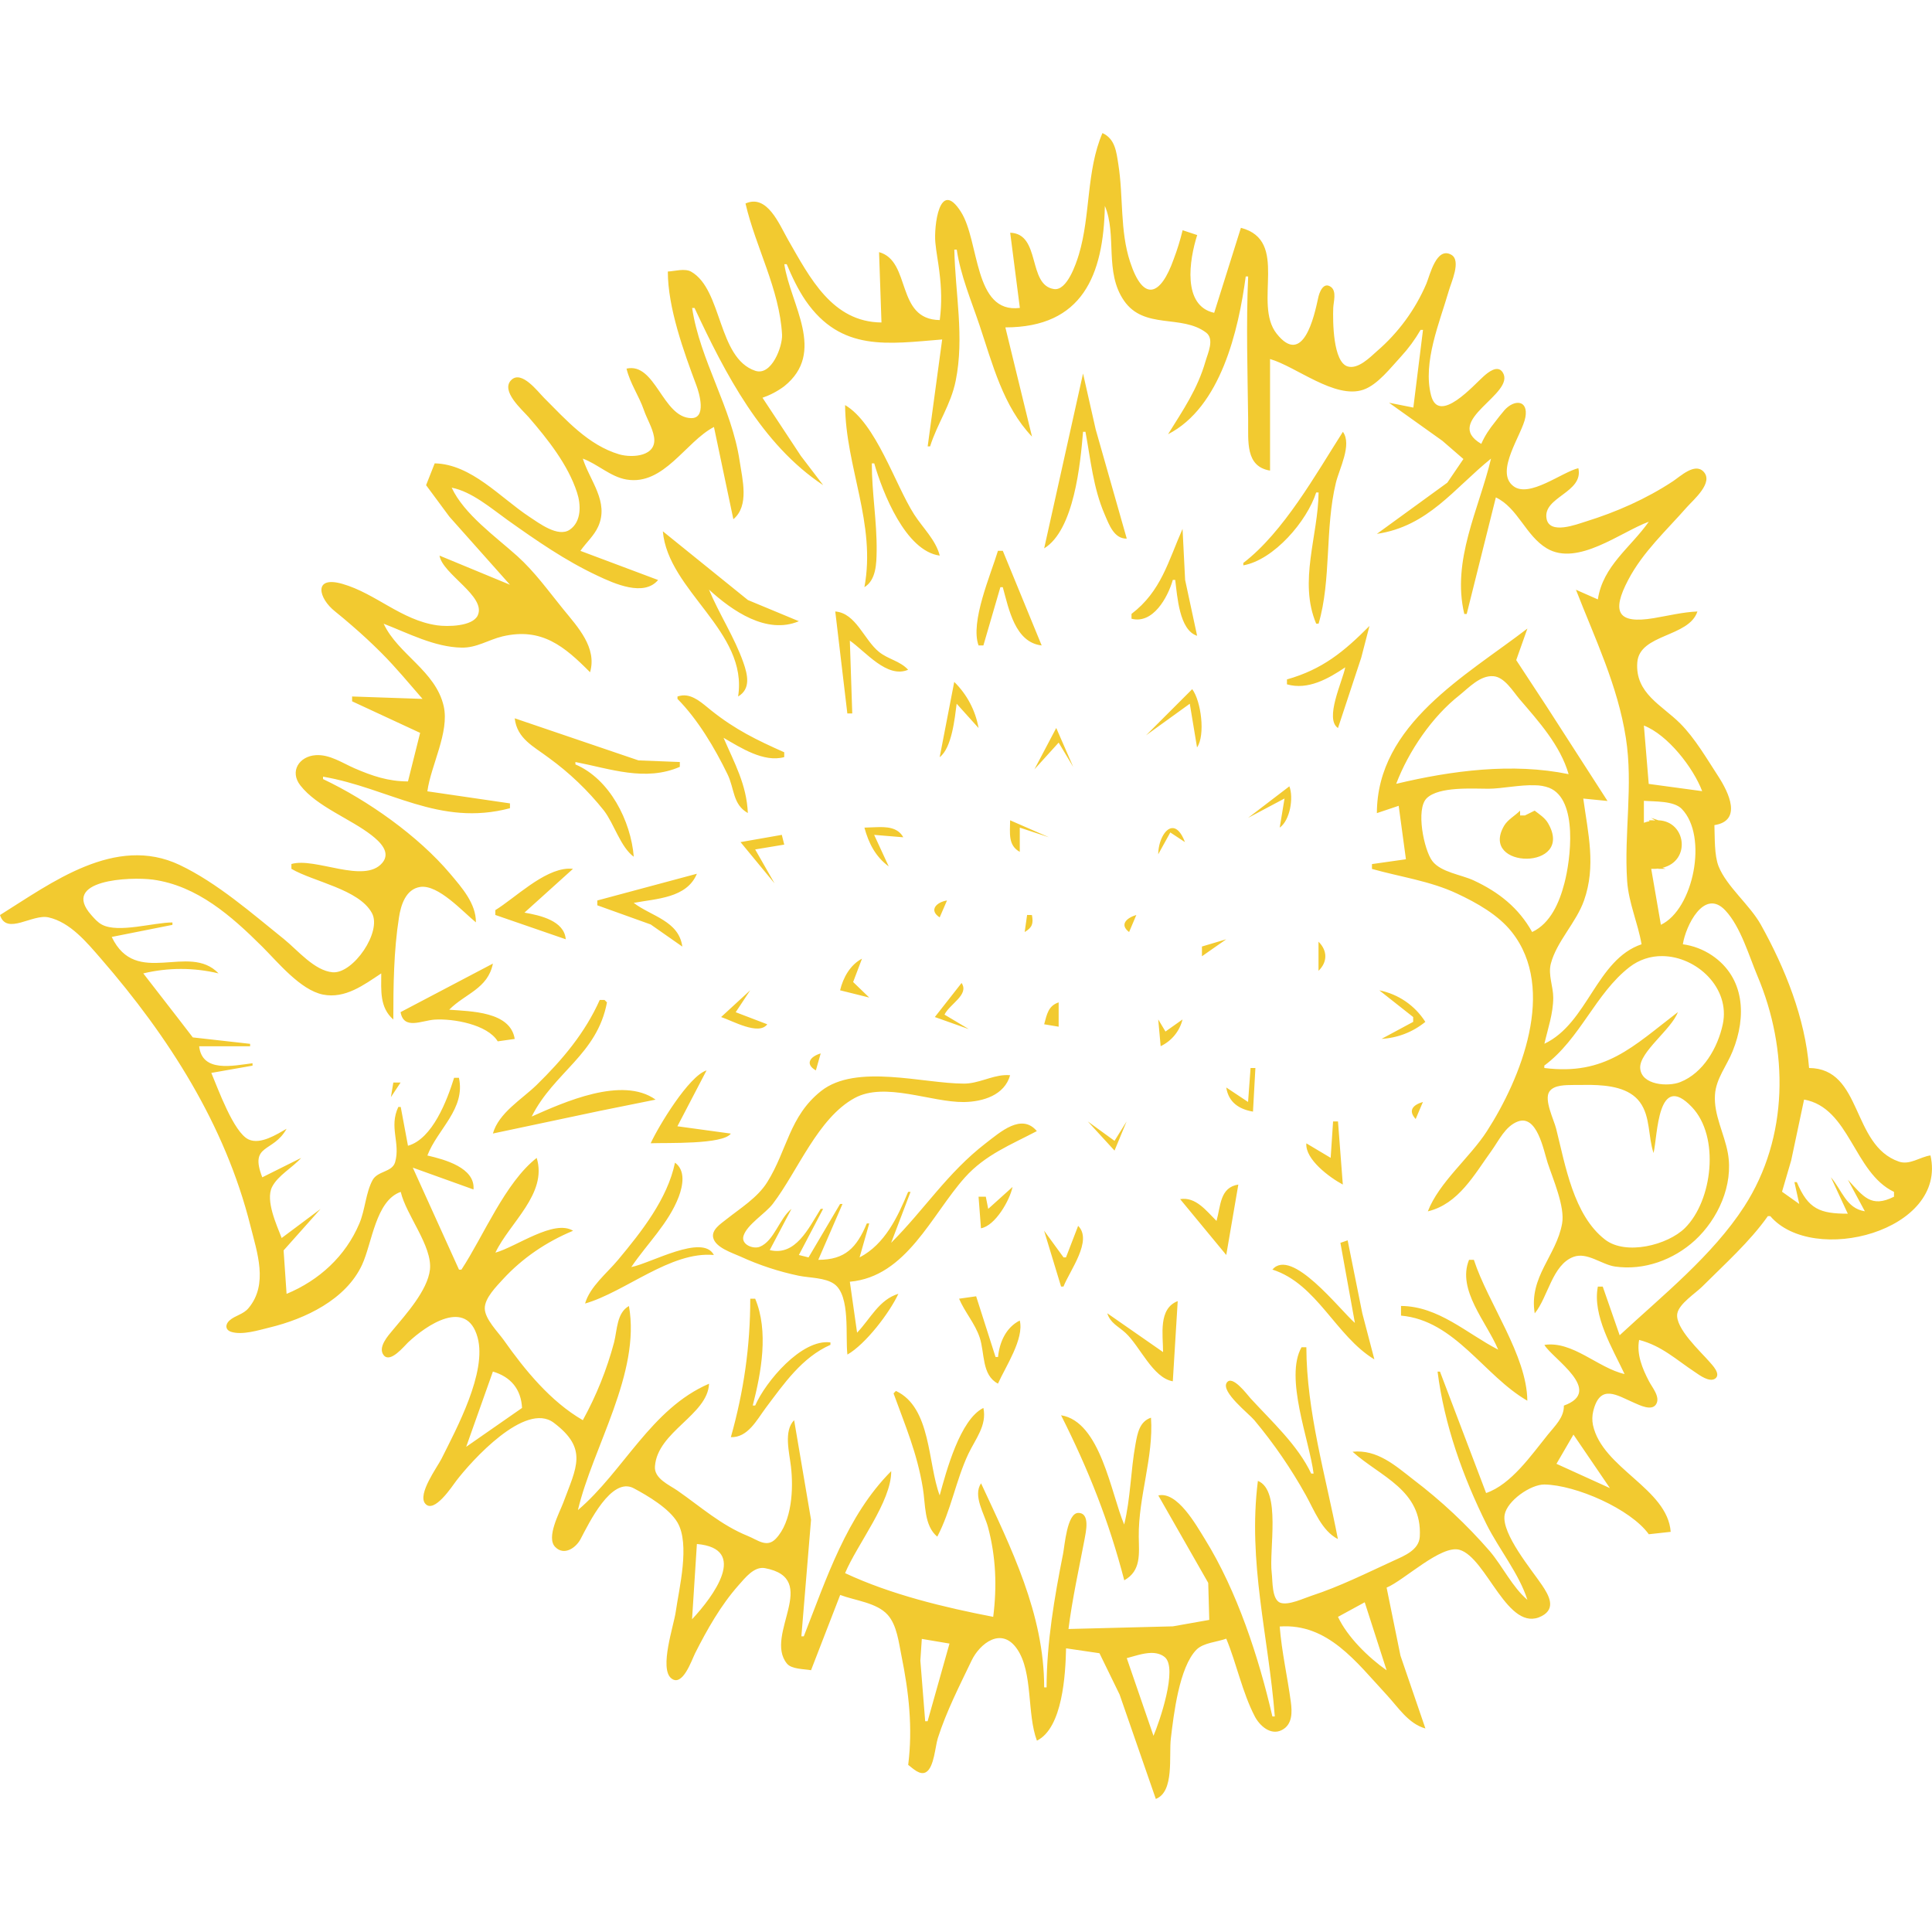
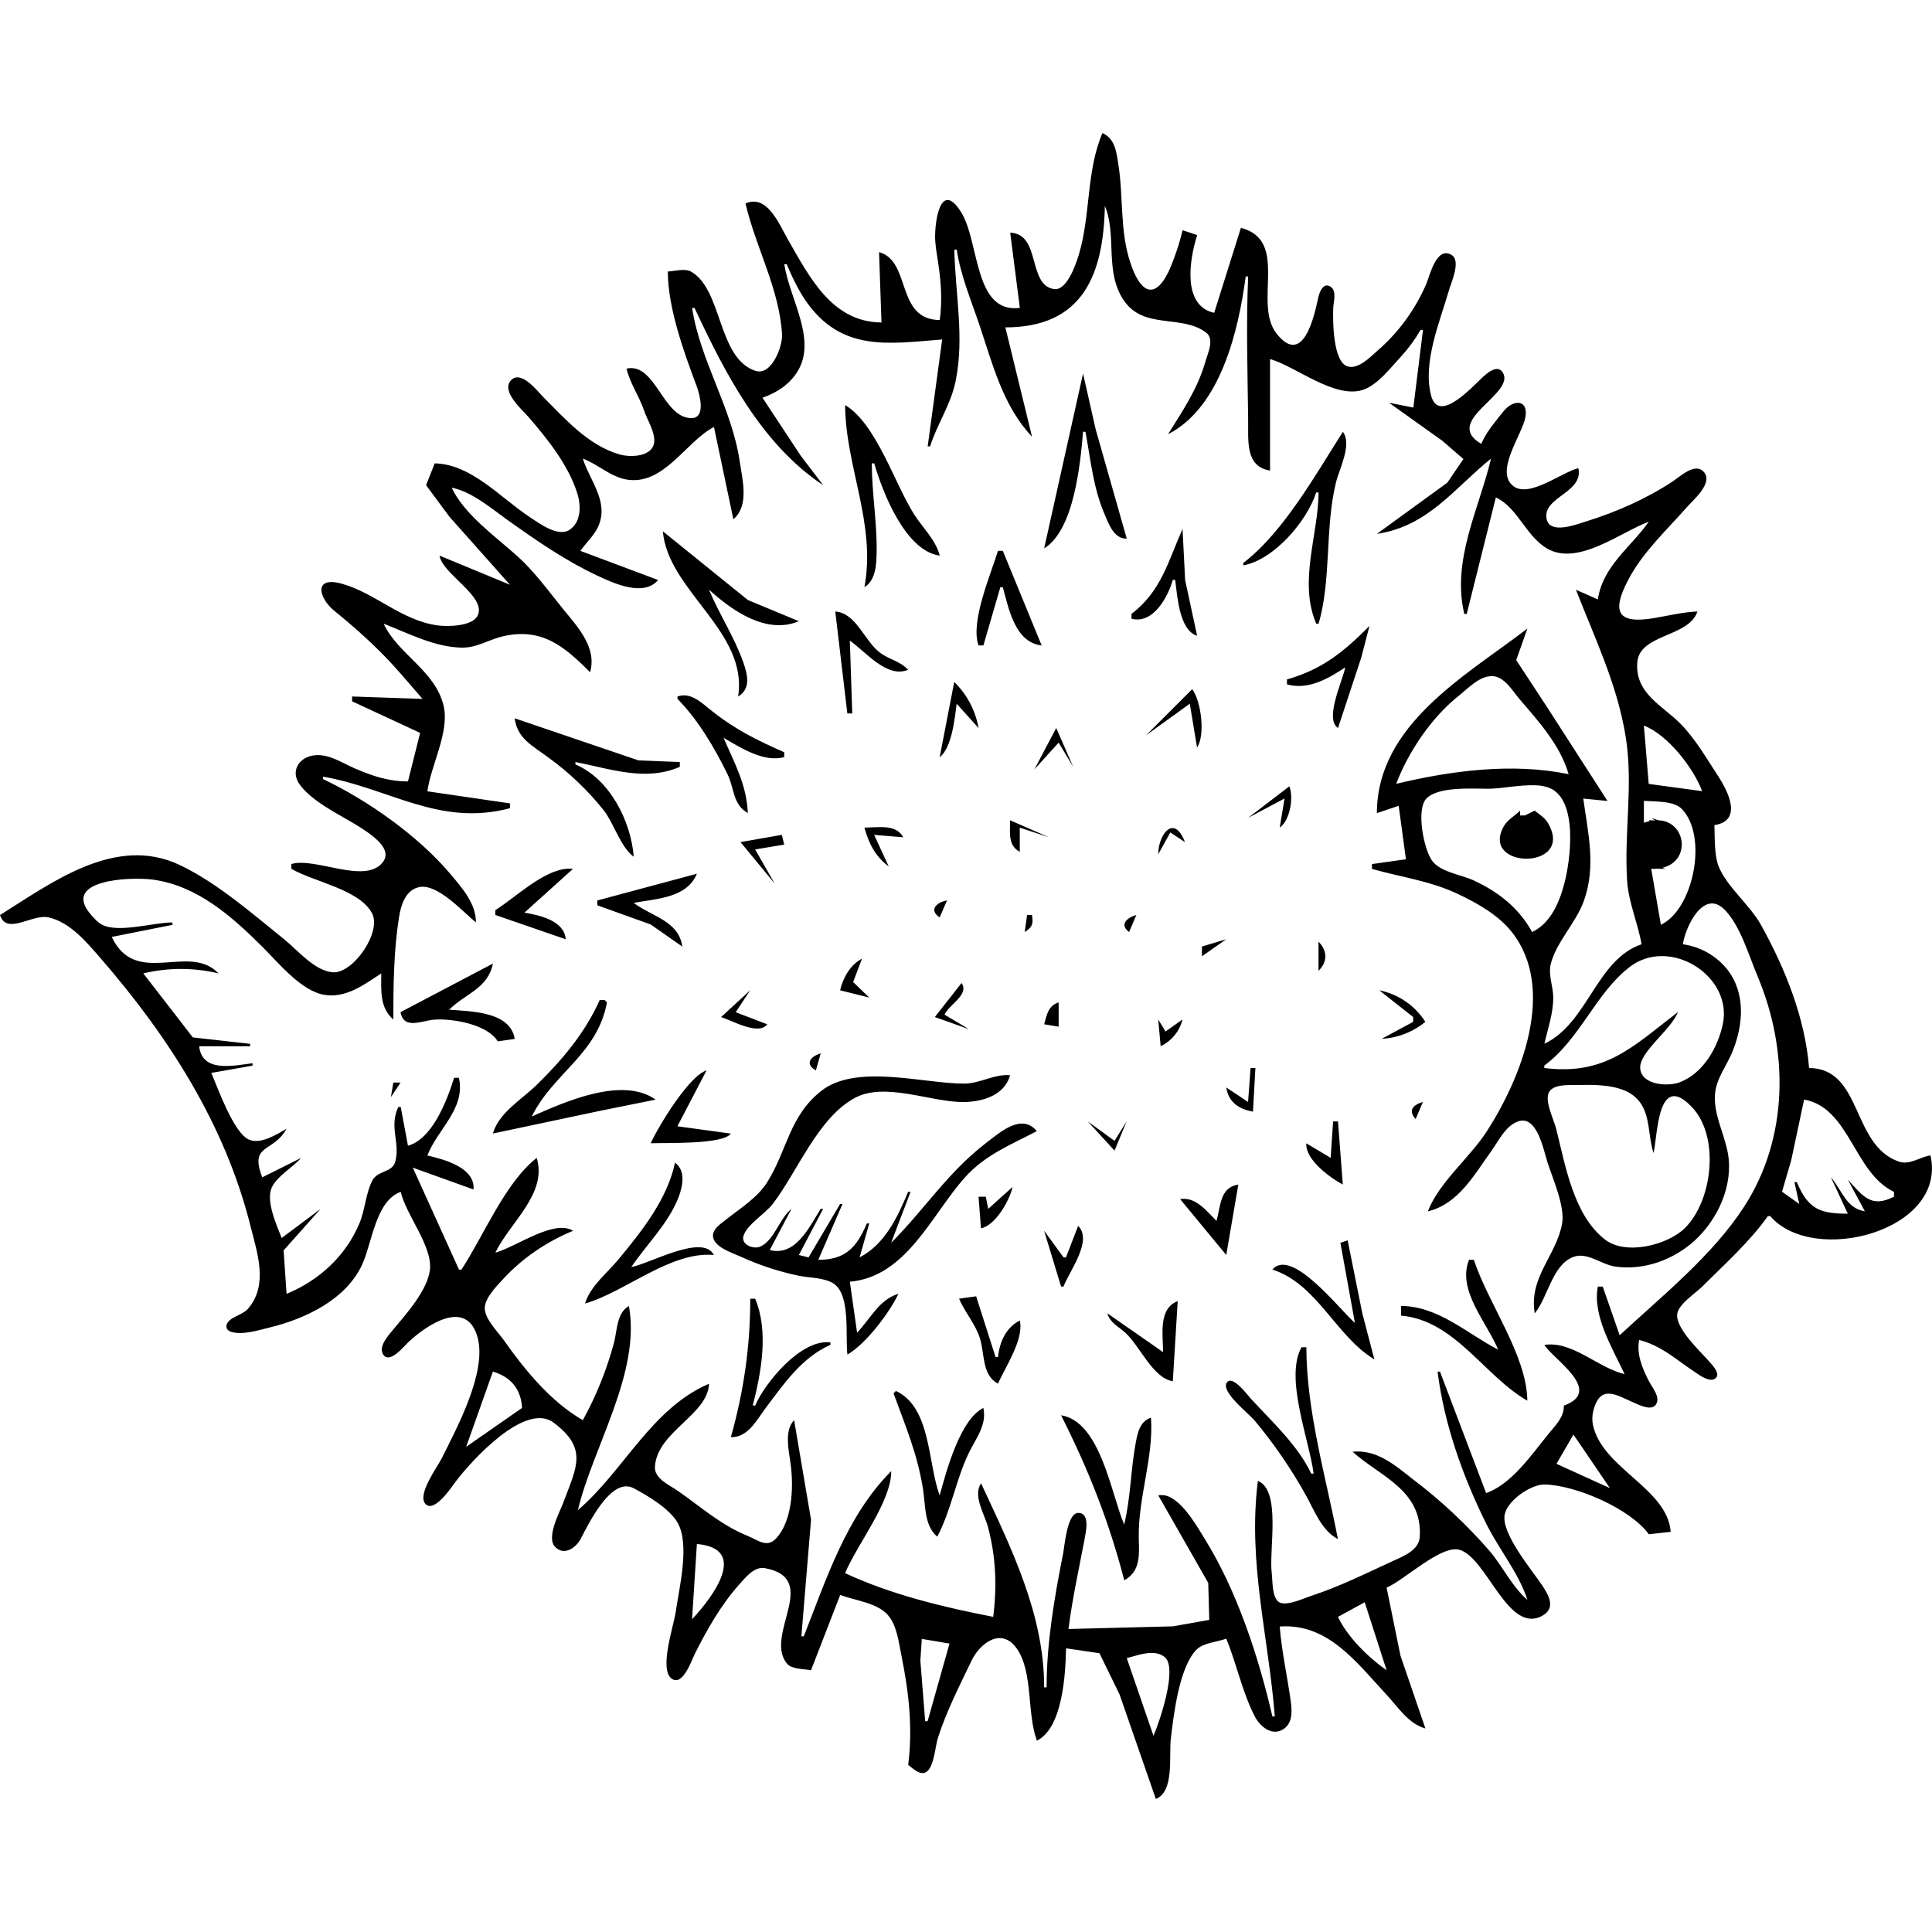
<svg xmlns="http://www.w3.org/2000/svg" viewBox="0 0 24 24">
-   <path fill="#f2ca30" d="M13.695 1.653c-.202.47-.146 1.02-.293 1.509c-.034.112-.146.452-.308.429c-.333-.048-.16-.688-.545-.7l.12.934c-.577.073-.498-.829-.733-1.195c-.27-.423-.335.192-.317.38c.011.122.036.242.05.363c.026.21.032.393.005.603c-.552-.007-.35-.733-.754-.844l.03.874c-.612-.005-.89-.557-1.159-1.025c-.112-.196-.261-.574-.53-.453c.126.544.423 1.064.454 1.63c.007.145-.13.516-.333.448c-.469-.158-.406-1.008-.796-1.231c-.08-.045-.204-.006-.29-.002c0 .45.198.996.356 1.418c.034.09.129.41-.069.403c-.353-.01-.441-.695-.8-.615c.044.185.153.335.215.513c.037.109.106.219.126.332c.044.247-.269.267-.432.22c-.384-.114-.66-.428-.935-.703c-.076-.076-.277-.344-.404-.222c-.141.135.136.373.215.464c.234.271.488.589.6.935c.049.148.058.36-.09.462c-.146.1-.384-.083-.502-.16c-.362-.239-.721-.654-1.176-.664l-.107.271l.29.392l.752.845l-.875-.362c.035.229.583.506.475.742c-.064.14-.38.142-.505.124c-.446-.064-.762-.396-1.177-.515c-.366-.105-.298.18-.09.343q.107.086.211.177q.187.161.362.336c.183.183.343.378.513.573l-.875-.03v.06l.845.392l-.151.603c-.244 0-.442-.067-.664-.163c-.151-.066-.31-.175-.482-.163c-.206.014-.328.202-.19.377c.206.263.62.412.883.617c.1.078.247.212.133.345c-.225.264-.832-.074-1.128.013v.06c.275.161.839.253 1 .549c.128.231-.232.756-.487.736c-.227-.019-.436-.275-.603-.41c-.401-.322-.83-.7-1.298-.923c-.801-.38-1.597.226-2.232.622c.081.256.402-.017.603.029c.271.061.477.313.651.513c.84.968 1.543 2.064 1.857 3.319c.083.33.224.725-.023 1.021c-.066.08-.165.09-.238.155c-.055.05-.052.118.023.141c.138.043.34-.021.475-.054c.443-.107.949-.346 1.15-.78c.125-.271.169-.797.48-.905c.068.29.394.673.363.965c-.029.259-.302.56-.461.751c-.057.068-.193.217-.112.315c.082.097.25-.112.3-.16c.229-.216.73-.558.865-.062c.118.432-.261 1.13-.45 1.509c-.054.105-.297.435-.202.553c.11.135.338-.218.387-.282c.19-.249.856-.987 1.21-.722c.431.324.282.555.119.994c-.046.123-.216.433-.1.55c.111.114.258.01.315-.098c.104-.197.383-.78.661-.631c.175.093.441.251.543.425c.158.272.02.815-.022 1.111c-.024.17-.207.702-.055.825c.14.113.254-.228.296-.312c.149-.295.32-.597.54-.845c.08-.089.192-.237.327-.212c.7.131-.015.829.273 1.185c.058.072.215.067.3.083l.362-.935c.184.07.455.095.591.248c.114.128.137.344.17.506c.092.454.142.896.084 1.357c.057.042.148.138.225.088c.097-.062.11-.315.143-.42c.106-.332.269-.65.42-.965c.099-.207.37-.427.565-.142c.2.292.12.804.246 1.138c.32-.158.355-.825.362-1.147l.415.061l.25.513l.45 1.297c.234-.09.16-.538.187-.754c.035-.293.103-.882.318-1.1c.086-.087.258-.095.37-.137c.129.312.199.666.354.965c.06.116.198.242.337.17c.133-.068.128-.224.111-.35c-.042-.313-.113-.62-.138-.936c.598-.042.95.441 1.325.845c.145.155.271.362.485.422l-.31-.905l-.172-.845c.217-.09.676-.534.905-.47c.34.097.6 1.046 1.023.823c.18-.095.088-.257.003-.383c-.126-.188-.506-.639-.465-.874c.03-.175.324-.379.494-.377c.391.006 1.071.304 1.297.618l.272-.03c-.04-.54-.85-.787-.966-1.328a.4.4 0 0 1 .004-.172c.086-.347.294-.195.51-.102c.067.029.213.103.269.02c.06-.091-.048-.212-.087-.289c-.082-.156-.156-.337-.122-.513c.282.074.455.242.694.4c.056.038.18.131.251.08c.075-.056-.036-.167-.071-.208c-.106-.123-.432-.42-.4-.6c.022-.122.227-.252.31-.335c.276-.276.59-.556.815-.875h.03c.532.621 2.203.186 1.99-.754c-.132.019-.256.123-.392.077c-.594-.205-.45-1.157-1.116-1.163c-.049-.62-.298-1.24-.599-1.78c-.138-.247-.424-.473-.525-.725c-.055-.14-.046-.36-.052-.512c.349-.054.177-.407.05-.603c-.142-.218-.292-.477-.475-.66c-.226-.227-.562-.374-.533-.758c.027-.357.642-.311.747-.633c-.183.008-.363.053-.543.083c-.449.075-.527-.076-.317-.475c.183-.349.474-.613.73-.905c.083-.093.336-.306.205-.441c-.107-.112-.286.058-.377.119c-.333.22-.705.384-1.086.502c-.113.035-.448.166-.486-.035c-.051-.272.463-.322.395-.628c-.205.049-.61.374-.807.223c-.238-.18.111-.643.149-.856c.038-.216-.136-.224-.258-.09q-.063.074-.12.15c-.07.087-.126.17-.17.271c-.494-.288.44-.623.265-.89c-.063-.095-.179 0-.235.05c-.117.102-.558.61-.654.237c-.106-.412.108-.908.22-1.297c.028-.102.159-.376.032-.449c-.185-.106-.266.253-.31.359a2.3 2.3 0 0 1-.615.839c-.086.077-.232.225-.36.19c-.187-.051-.188-.57-.182-.728c.003-.075.045-.205-.028-.26c-.096-.071-.147.072-.16.14c-.048.222-.186.856-.515.44c-.298-.376.163-1.157-.444-1.315l-.332 1.056c-.398-.087-.31-.656-.211-.966l-.181-.06a3 3 0 0 1-.112.362c-.16.451-.375.539-.541.03c-.127-.388-.082-.807-.145-1.207c-.025-.159-.04-.32-.198-.392m.03.905c.153.364-.008.82.237 1.176c.25.364.716.168 1.02.397c.108.081.022.256-.007.358c-.1.347-.278.604-.465.905c.655-.335.875-1.29.965-1.96h.03c-.026.596-.007 1.182 0 1.779c.003.27-.037.582.272.633V4.46c.323.093.808.502 1.159.381c.179-.061.342-.277.467-.411q.14-.152.244-.332h.03l-.12.965l-.302-.06l.663.473l.261.226l-.2.294l-.875.636c.637-.094.958-.564 1.418-.935c-.15.63-.491 1.262-.332 1.93h.03l.362-1.448c.274.13.37.476.633.633c.383.228.919-.204 1.267-.331c-.227.322-.57.548-.633.965l-.272-.12c.236.606.519 1.19.62 1.84c.093.594-.024 1.183.016 1.78c.02.275.133.517.179.784c-.563.191-.666.98-1.207 1.236c.043-.188.11-.377.11-.573c0-.14-.066-.282-.03-.422c.073-.277.314-.508.412-.784c.152-.43.05-.835-.009-1.267l.301.03l-.758-1.177l-.376-.573l.139-.392c-.762.586-1.867 1.188-1.87 2.293l.271-.091l.09.664l-.422.06v.06c.353.1.722.149 1.056.306c.244.114.514.265.682.479c.56.71.112 1.818-.31 2.473c-.213.33-.594.634-.734.996c.382-.092.577-.457.792-.754c.091-.127.17-.303.325-.362c.24-.09.32.354.371.512c.065.2.218.546.18.755c-.071.401-.415.662-.34 1.116c.166-.202.217-.604.482-.702c.17-.062.347.095.513.12c.36.053.73-.082.996-.326c.285-.263.48-.686.408-1.083c-.043-.24-.177-.476-.16-.724c.012-.2.148-.362.22-.543c.173-.427.152-.912-.257-1.189a.86.86 0 0 0-.362-.138c.033-.222.264-.706.53-.418c.188.202.29.558.396.81c.389.918.392 2.006-.163 2.865c-.394.61-1.02 1.11-1.548 1.6l-.21-.604h-.061c-.07.36.185.772.332 1.086c-.33-.075-.645-.415-.996-.362c.099.17.748.572.242.754c.003.148-.11.25-.2.362c-.201.248-.454.618-.766.724l-.573-1.508h-.03c.084.661.314 1.305.61 1.9c.154.307.403.611.506.935c-.187-.159-.306-.413-.466-.603a6.3 6.3 0 0 0-.952-.892c-.227-.177-.45-.376-.754-.345c.345.31.868.475.835 1.056c-.01.165-.193.237-.322.296c-.339.155-.67.322-1.026.438c-.098.032-.279.12-.382.087c-.11-.037-.097-.277-.109-.369c-.037-.285.121-1.028-.172-1.146c-.128 1.01.132 1.929.21 2.926h-.03c-.17-.737-.439-1.558-.838-2.202c-.11-.177-.343-.597-.579-.543l.62 1.086l.013.46l-.452.08l-1.297.033c.047-.373.13-.746.2-1.116c.014-.081.074-.326-.078-.326c-.14 0-.169.408-.189.507c-.108.542-.204 1.106-.205 1.66h-.03c0-.913-.41-1.73-.784-2.535c-.104.155.041.377.086.543c.099.371.113.737.065 1.116c-.612-.118-1.275-.278-1.84-.543c.149-.357.576-.889.573-1.267c-.554.556-.804 1.335-1.086 2.052h-.03l.12-1.448l-.21-1.237c-.132.133-.06.399-.04.573c.033.275.015.688-.188.9c-.112.117-.226.014-.346-.034c-.335-.136-.582-.36-.875-.564c-.104-.072-.293-.15-.28-.302c.032-.433.656-.638.672-1.026c-.72.31-1.062 1.088-1.629 1.57c.186-.785.782-1.703.634-2.535c-.152.084-.145.295-.185.453a4.3 4.3 0 0 1-.388.965c-.4-.231-.72-.623-.983-.996c-.073-.102-.233-.26-.235-.392c-.002-.128.145-.274.225-.362c.244-.265.54-.465.872-.603c-.237-.147-.706.2-.965.272c.175-.37.65-.732.513-1.177c-.393.307-.66.97-.935 1.388h-.03l-.574-1.267l.754.271c.023-.27-.36-.373-.573-.422c.126-.328.476-.578.392-.965h-.06c-.087.28-.269.759-.573.844l-.09-.482h-.03c-.119.253.029.447-.04.687c-.037.125-.217.106-.28.222c-.085.158-.092.37-.164.539c-.172.407-.5.706-.904.874l-.037-.54l.459-.515l-.483.361c-.062-.161-.203-.465-.12-.633c.073-.145.254-.24.362-.362l-.483.241c-.163-.422.135-.3.302-.603c-.122.07-.325.2-.471.133c-.187-.085-.384-.64-.464-.827l.512-.09v-.03c-.242.03-.626.12-.663-.211h.633v-.03l-.712-.08l-.194-.252l-.421-.543a2 2 0 0 1 .935 0c-.368-.387-1.024.182-1.327-.453l.754-.15v-.03c-.234 0-.67.135-.874.028c-.054-.028-.094-.075-.134-.12c-.388-.438.48-.478.766-.44c.55.076.975.452 1.358.833c.194.193.473.538.754.595c.278.055.51-.122.724-.263c0 .212-.022.422.15.573c0-.416.005-.857.07-1.267c.023-.152.083-.352.263-.38c.225-.034.531.309.693.44c.002-.234-.175-.432-.319-.603c-.396-.47-1.025-.914-1.58-1.177v-.03c.823.142 1.442.625 2.322.392v-.06l-1.026-.15c.043-.321.276-.734.203-1.057c-.1-.44-.568-.644-.746-1.025c.306.118.63.29.966.297c.188.005.336-.098.512-.14c.485-.113.766.123 1.086.446c.088-.305-.15-.559-.334-.784c-.186-.229-.35-.46-.57-.659c-.267-.24-.662-.52-.815-.85c.25.049.49.256.694.402c.359.255.715.503 1.116.691c.211.1.578.265.754.054l-.965-.362c.07-.101.17-.188.221-.302c.138-.307-.104-.568-.191-.844c.185.068.345.227.543.26c.464.078.734-.47 1.086-.653L9.11 6.45c.201-.168.112-.494.078-.724c-.099-.664-.493-1.251-.59-1.9h.03c.381.816.835 1.696 1.598 2.201l-.277-.363l-.477-.723a1 1 0 0 0 .269-.142c.528-.423.078-1.012.002-1.517h.03c.065.155.14.314.235.453c.441.638 1.023.536 1.696.482l-.18 1.328h.03c.089-.283.258-.516.318-.815c.11-.544-.006-1.084-.017-1.629h.03c.048.322.179.63.282.936c.162.482.293 1.01.653 1.387l-.331-1.357c.958-.001 1.219-.647 1.236-1.509m-.271 2.082l-.483 2.172c.372-.227.45-1.053.483-1.448h.03c.065.348.096.696.238 1.025c.056.13.117.305.275.302l-.386-1.357zm-2.956.392c.006.771.387 1.473.24 2.262c.146-.088.15-.295.152-.452c.004-.365-.06-.723-.06-1.086h.03c.105.364.39 1.09.814 1.146c-.05-.196-.211-.344-.319-.513c-.238-.374-.472-1.13-.857-1.357m6.184.332c-.336.526-.736 1.245-1.237 1.629v.03c.38-.068.791-.549.905-.905h.03c-.005.536-.251 1.105-.03 1.629h.03c.16-.543.077-1.184.215-1.75c.043-.177.203-.473.087-.633M14.69 6.57c-.178.402-.265.775-.634 1.056v.06c.265.07.45-.262.513-.482h.03c.026.203.05.624.272.694l-.149-.694zm-6.456.03c.065.743 1.063 1.244.935 2.052c.16-.094.119-.269.065-.423c-.112-.317-.298-.596-.427-.905c.289.264.716.562 1.117.393l-.633-.263zm4.163.242c-.091.3-.347.886-.241 1.176h.06l.211-.724h.03c.075.273.153.687.483.724l-.483-1.176zm-2.021.754l.15 1.267h.061l-.03-.905c.197.137.463.474.724.362c-.1-.11-.247-.129-.362-.222c-.187-.151-.286-.482-.543-.502m6.636.18c-.318.32-.584.539-1.025.664v.061c.261.075.514-.07.724-.211c-.035.177-.26.64-.09.754l.289-.875zm1.539.624c.138.01.242.186.323.282c.239.279.508.575.612.935c-.697-.144-1.452-.045-2.142.12c.154-.405.446-.834.785-1.1c.115-.092.258-.25.422-.237m-6.697.07l-.181.936c.151-.115.187-.481.211-.664l.272.302a1.06 1.06 0 0 0-.302-.573zm2.956.091l-.573.573l.543-.392l.09.543c.106-.154.05-.578-.06-.724m-6.334.078a.3.3 0 0 0-.06.013v.03c.253.256.463.61.621.935c.088.179.063.376.253.483c-.015-.353-.166-.62-.302-.935c.214.124.5.31.754.24v-.06c-.342-.152-.607-.281-.905-.518c-.11-.088-.224-.2-.361-.188m-2.082.284c.029.255.237.35.422.49a3.5 3.5 0 0 1 .687.657c.127.166.205.452.37.573c-.036-.444-.298-.966-.725-1.147v-.03c.434.084.867.246 1.297.06v-.06l-.513-.02zm14.027.09c.296.115.613.522.724.815l-.664-.09zm-7.3.03l-.271.514l.301-.332l.181.302zm5.95.712a.5.5 0 0 1 .172.031c.365.143.267.9.19 1.188c-.061.234-.17.495-.4.604c-.167-.3-.415-.496-.724-.64c-.154-.073-.41-.101-.517-.243c-.103-.137-.208-.646-.068-.78c.152-.147.57-.117.766-.117c.163 0 .392-.051.581-.043m-3.054.013l-.513.392l.453-.241l-.06.362c.128-.09.175-.371.12-.513m4.404.18c.136.011.37-.002.47.1c.331.34.145 1.25-.259 1.44l-.12-.695q.048.002.09-.003v.003h.09l-.04-.013c.356-.085.295-.577-.051-.59l-.09-.03l.049.032l-.018.001v-.003h-.06l.01.011a.4.4 0 0 0-.071.02zm-1.538.122c-.062.063-.152.11-.198.187c-.318.545.886.559.546-.03c-.039-.068-.108-.111-.167-.157l-.121.06h-.06zm-6.335.12c0 .154-.03.31.12.392v-.301l.363.12zm-1.676.086q-.07.004-.134.005c.053.194.137.36.302.482l-.181-.392l.362.03c-.07-.127-.211-.131-.349-.125m3.685.011c-.09.01-.168.168-.169.325l.15-.271l.182.12c-.05-.132-.109-.18-.163-.174m-4.845.084l-.513.09l.423.513l-.241-.422l.361-.06zm-2.655.42c-.307.013-.66.365-.904.515v.06l.875.302c-.018-.229-.315-.297-.513-.331l.603-.544a.4.4 0 0 0-.06-.002zm1.6.063l-1.237.332v.06l.663.238l.393.275c-.043-.32-.383-.375-.604-.543c.28-.053.66-.058.785-.362m3.107.332c-.129.02-.23.12-.091.21zm.995.18l-.03.212c.094-.056.11-.105.09-.211zm1.357 0c-.117.035-.214.118-.09.212zm1.117.302l-.302.09v.121zm1.146.03v.362c.113-.11.113-.25 0-.362m4.272.179c.425.004.846.395.75.847c-.062.29-.242.605-.528.718c-.149.06-.486.04-.498-.175c-.01-.2.388-.478.468-.694c-.558.427-.9.79-1.659.694v-.03c.447-.331.634-.895 1.059-1.224a.65.65 0 0 1 .408-.136m-9.943.032c-.146.076-.235.236-.272.393l.362.09l-.2-.193zm-4.585.061l-1.147.603c.04.225.262.104.423.093c.23-.015.657.06.784.27l.211-.03c-.054-.342-.546-.342-.814-.363c.197-.2.48-.259.543-.573m5.822.241l-.332.423l.422.15l-.302-.18c.063-.132.31-.247.212-.393m-2.625.09l-.362.333c.142.047.468.233.573.09l-.392-.15zm7.813 0l.422.333v.06l-.392.211a.94.94 0 0 0 .543-.211a.88.88 0 0 0-.573-.392zm-9.683.121c-.183.41-.464.743-.784 1.056c-.184.179-.471.346-.543.603L7.45 13.8l.694-.14c-.414-.296-1.14.033-1.539.21c.275-.55.813-.769.935-1.418l-.03-.03zm5.701.03c-.13.043-.146.149-.18.272l.18.03zm1.237.212l.03.332a.5.5 0 0 0 .272-.332l-.212.15zm-4.193.422c-.13.038-.2.131-.06.211zm5.34.181l-.031.422l-.271-.18c.028.182.156.27.332.3l.03-.542zm-6.758.03c-.22.069-.596.692-.694.905c.2-.008.895.018.996-.12l-.664-.091zm3.7.059c-.166.01-.327.105-.502.105c-.507 0-1.34-.252-1.775.092c-.396.314-.42.734-.669 1.132c-.121.194-.336.325-.512.465c-.065.052-.184.127-.159.227c.03.122.238.187.34.233c.228.105.477.187.724.238c.131.027.328.022.44.103c.204.148.135.653.163.876c.227-.13.524-.52.633-.755c-.241.073-.347.31-.513.483l-.09-.633c.705-.062 1.015-.833 1.43-1.296c.253-.282.57-.405.893-.575c-.19-.227-.455.013-.634.15c-.479.37-.755.816-1.176 1.238l.241-.633h-.03c-.131.314-.288.65-.603.814l.12-.422h-.03c-.127.303-.27.452-.603.452l.301-.694h-.03l-.392.664l-.12-.03l.301-.573h-.03c-.152.244-.313.59-.633.512l.27-.512c-.15.118-.216.4-.394.471c-.081.032-.235-.027-.202-.135c.042-.14.272-.278.363-.397c.31-.405.56-1.067 1.018-1.316c.376-.205.947.054 1.358.05c.235-.004.503-.084.573-.333a.4.4 0 0 0-.072-.001zm-7.591.092l-.03.181l.12-.181zm14.875.029c.228.004.48.037.61.214c.133.18.101.427.17.632c.052-.216.046-1.024.477-.57c.349.367.256 1.162-.087 1.502c-.216.213-.735.343-.992.144c-.393-.303-.494-.926-.608-1.378c-.027-.109-.154-.36-.084-.461c.058-.086.209-.08.3-.082zm2.65.182c.569.103.615.907 1.117 1.147v.06c-.285.143-.38-.002-.573-.211l.211.392c-.233-.036-.283-.262-.422-.423l.21.453c-.346 0-.493-.057-.633-.392h-.03l.06.271l-.214-.152l.114-.39zm-4.735.03c-.123.036-.188.105-.09.212zm-4.163.242l.332.362l.15-.362l-.15.241zm3.047 0l-.03.452l-.302-.18c-.017.198.288.424.453.512l-.06-.784zm-8.175.512c-.094.452-.417.859-.707 1.207c-.138.166-.35.333-.41.543c.5-.144 1.063-.652 1.6-.603c-.138-.268-.783.103-1.026.15c.196-.29.463-.542.59-.874c.052-.14.086-.327-.047-.423m6.998.272c-.23.036-.218.264-.271.452c-.128-.127-.258-.303-.452-.271l.573.694zm-2.805.03l-.302.272l-.03-.151h-.09l.03.392c.176-.03.358-.347.392-.513m.815.483l-.151.392h-.03l-.242-.332l.211.694h.03c.08-.202.365-.572.182-.754m3.348.18l-.09.031l.18.995c-.192-.168-.785-.942-1.025-.663c.555.177.786.825 1.267 1.116l-.15-.573zm1.508.242c-.153.374.22.775.362 1.116c-.392-.202-.74-.539-1.207-.543v.12c.672.06 1.03.747 1.569 1.057c-.005-.563-.488-1.21-.664-1.75zm-6.123.453l-.212.03c.072.169.197.306.256.482c.065.196.023.466.227.573c.095-.212.327-.557.271-.784c-.17.085-.252.268-.27.453h-.031zm-2.806.03c0 .592-.08 1.148-.241 1.72c.21.007.32-.211.433-.363c.225-.299.45-.628.804-.784v-.03c-.359-.047-.807.49-.935.784h-.03c.106-.41.2-.924.03-1.327zm5.31.03c-.244.093-.182.42-.182.633l-.693-.482c.038.123.136.16.228.245c.18.167.337.557.586.6zm1.538.573c-.213.377.097 1.154.15 1.569h-.03c-.168-.355-.492-.649-.754-.935c-.037-.04-.228-.301-.296-.192c-.071.114.278.385.343.463a6 6 0 0 1 .642.935c.105.189.197.44.397.543c-.15-.778-.39-1.586-.392-2.383zm-10.045.302c.223.066.35.219.362.452l-.694.483zm5.007.24l-.03.031c.147.405.293.742.364 1.177c.034.202.013.465.179.603c.17-.322.23-.695.385-1.026c.09-.19.234-.356.188-.573c-.29.143-.461.787-.543 1.086c-.15-.399-.104-1.092-.543-1.297zm2.051.303c.341.677.594 1.314.785 2.05c.212-.118.183-.329.18-.542c-.005-.497.186-.99.152-1.478c-.143.048-.168.194-.193.332c-.06.329-.06.669-.14.995c-.163-.38-.293-1.279-.784-1.357m6.365.24l.453.665l-.664-.302zM8.657 19.18c.647.057.205.652-.06.935zm8.296.724l.272.845c-.224-.157-.488-.414-.604-.664zm-5.502.455l.344.058l-.272.965h-.03l-.06-.754zm2.85.174c.062 0 .121.013.169.053c.163.138-.067.805-.141.977l-.332-.965c.086-.022.2-.063.304-.065" />
+   <path fill="currentColor" d="M13.695 1.653c-.202.47-.146 1.02-.293 1.509c-.034.112-.146.452-.308.429c-.333-.048-.16-.688-.545-.7l.12.934c-.577.073-.498-.829-.733-1.195c-.27-.423-.335.192-.317.38c.011.122.036.242.05.363c.026.21.032.393.005.603c-.552-.007-.35-.733-.754-.844l.03.874c-.612-.005-.89-.557-1.159-1.025c-.112-.196-.261-.574-.53-.453c.126.544.423 1.064.454 1.63c.007.145-.13.516-.333.448c-.469-.158-.406-1.008-.796-1.231c-.08-.045-.204-.006-.29-.002c0 .45.198.996.356 1.418c.034.09.129.41-.069.403c-.353-.01-.441-.695-.8-.615c.044.185.153.335.215.513c.037.109.106.219.126.332c.044.247-.269.267-.432.22c-.384-.114-.66-.428-.935-.703c-.076-.076-.277-.344-.404-.222c-.141.135.136.373.215.464c.234.271.488.589.6.935c.049.148.058.36-.09.462c-.146.1-.384-.083-.502-.16c-.362-.239-.721-.654-1.176-.664l-.107.271l.29.392l.752.845l-.875-.362c.035.229.583.506.475.742c-.064.14-.38.142-.505.124c-.446-.064-.762-.396-1.177-.515c-.366-.105-.298.18-.09.343q.107.086.211.177q.187.161.362.336c.183.183.343.378.513.573l-.875-.03v.06l.845.392l-.151.603c-.244 0-.442-.067-.664-.163c-.151-.066-.31-.175-.482-.163c-.206.014-.328.202-.19.377c.206.263.62.412.883.617c.1.078.247.212.133.345c-.225.264-.832-.074-1.128.013v.06c.275.161.839.253 1 .549c.128.231-.232.756-.487.736c-.227-.019-.436-.275-.603-.41c-.401-.322-.83-.7-1.298-.923c-.801-.38-1.597.226-2.232.622c.081.256.402-.017.603.029c.271.061.477.313.651.513c.84.968 1.543 2.064 1.857 3.319c.083.33.224.725-.023 1.021c-.066.08-.165.09-.238.155c-.055.05-.052.118.023.141c.138.043.34-.021.475-.054c.443-.107.949-.346 1.15-.78c.125-.271.169-.797.48-.905c.068.29.394.673.363.965c-.029.259-.302.56-.461.751c-.057.068-.193.217-.112.315c.082.097.25-.112.3-.16c.229-.216.73-.558.865-.062c.118.432-.261 1.13-.45 1.509c-.054.105-.297.435-.202.553c.11.135.338-.218.387-.282c.19-.249.856-.987 1.21-.722c.431.324.282.555.119.994c-.046.123-.216.433-.1.55c.111.114.258.01.315-.098c.104-.197.383-.78.661-.631c.175.093.441.251.543.425c.158.272.02.815-.022 1.111c-.024.17-.207.702-.055.825c.14.113.254-.228.296-.312c.149-.295.32-.597.54-.845c.08-.089.192-.237.327-.212c.7.131-.015.829.273 1.185c.058.072.215.067.3.083l.362-.935c.184.07.455.095.591.248c.114.128.137.344.17.506c.092.454.142.896.084 1.357c.057.042.148.138.225.088c.097-.062.11-.315.143-.42c.106-.332.269-.65.42-.965c.099-.207.37-.427.565-.142c.2.292.12.804.246 1.138c.32-.158.355-.825.362-1.147l.415.061l.25.513l.45 1.297c.234-.09.16-.538.187-.754c.035-.293.103-.882.318-1.1c.086-.087.258-.095.37-.137c.129.312.199.666.354.965c.06.116.198.242.337.17c.133-.068.128-.224.111-.35c-.042-.313-.113-.62-.138-.936c.598-.042.95.441 1.325.845c.145.155.271.362.485.422l-.31-.905l-.172-.845c.217-.09.676-.534.905-.47c.34.097.6 1.046 1.023.823c.18-.095.088-.257.003-.383c-.126-.188-.506-.639-.465-.874c.03-.175.324-.379.494-.377c.391.006 1.071.304 1.297.618l.272-.03c-.04-.54-.85-.787-.966-1.328a.4.4 0 0 1 .004-.172c.086-.347.294-.195.51-.102c.067.029.213.103.269.02c.06-.091-.048-.212-.087-.289c-.082-.156-.156-.337-.122-.513c.282.074.455.242.694.4c.056.038.18.131.251.08c.075-.056-.036-.167-.071-.208c-.106-.123-.432-.42-.4-.6c.022-.122.227-.252.31-.335c.276-.276.59-.556.815-.875h.03c.532.621 2.203.186 1.99-.754c-.132.019-.256.123-.392.077c-.594-.205-.45-1.157-1.116-1.163c-.049-.62-.298-1.24-.599-1.78c-.138-.247-.424-.473-.525-.725c-.055-.14-.046-.36-.052-.512c.349-.054.177-.407.05-.603c-.142-.218-.292-.477-.475-.66c-.226-.227-.562-.374-.533-.758c.027-.357.642-.311.747-.633c-.183.008-.363.053-.543.083c-.449.075-.527-.076-.317-.475c.183-.349.474-.613.73-.905c.083-.093.336-.306.205-.441c-.107-.112-.286.058-.377.119c-.333.22-.705.384-1.086.502c-.113.035-.448.166-.486-.035c-.051-.272.463-.322.395-.628c-.205.049-.61.374-.807.223c-.238-.18.111-.643.149-.856c.038-.216-.136-.224-.258-.09q-.063.074-.12.15c-.07.087-.126.17-.17.271c-.494-.288.44-.623.265-.89c-.063-.095-.179 0-.235.05c-.117.102-.558.61-.654.237c-.106-.412.108-.908.22-1.297c.028-.102.159-.376.032-.449c-.185-.106-.266.253-.31.359a2.3 2.3 0 0 1-.615.839c-.086.077-.232.225-.36.19c-.187-.051-.188-.57-.182-.728c.003-.075.045-.205-.028-.26c-.096-.071-.147.072-.16.14c-.048.222-.186.856-.515.44c-.298-.376.163-1.157-.444-1.315l-.332 1.056c-.398-.087-.31-.656-.211-.966l-.181-.06a3 3 0 0 1-.112.362c-.16.451-.375.539-.541.03c-.127-.388-.082-.807-.145-1.207c-.025-.159-.04-.32-.198-.392m.03.905c.153.364-.008.82.237 1.176c.25.364.716.168 1.02.397c.108.081.022.256-.007.358c-.1.347-.278.604-.465.905c.655-.335.875-1.29.965-1.96h.03c-.026.596-.007 1.182 0 1.779c.003.27-.037.582.272.633V4.46c.323.093.808.502 1.159.381c.179-.061.342-.277.467-.411q.14-.152.244-.332h.03l-.12.965l-.302-.06l.663.473l.261.226l-.2.294l-.875.636c.637-.094.958-.564 1.418-.935c-.15.63-.491 1.262-.332 1.93h.03l.362-1.448c.274.13.37.476.633.633c.383.228.919-.204 1.267-.331c-.227.322-.57.548-.633.965l-.272-.12c.236.606.519 1.19.62 1.84c.093.594-.024 1.183.016 1.78c.02.275.133.517.179.784c-.563.191-.666.98-1.207 1.236c.043-.188.11-.377.11-.573c0-.14-.066-.282-.03-.422c.073-.277.314-.508.412-.784c.152-.43.05-.835-.009-1.267l.301.03l-.758-1.177l-.376-.573l.139-.392c-.762.586-1.867 1.188-1.87 2.293l.271-.091l.09.664l-.422.06v.06c.353.1.722.149 1.056.306c.244.114.514.265.682.479c.56.71.112 1.818-.31 2.473c-.213.33-.594.634-.734.996c.382-.092.577-.457.792-.754c.091-.127.17-.303.325-.362c.24-.09.32.354.371.512c.065.2.218.546.18.755c-.071.401-.415.662-.34 1.116c.166-.202.217-.604.482-.702c.17-.062.347.095.513.12c.36.053.73-.082.996-.326c.285-.263.48-.686.408-1.083c-.043-.24-.177-.476-.16-.724c.012-.2.148-.362.22-.543c.173-.427.152-.912-.257-1.189a.86.86 0 0 0-.362-.138c.033-.222.264-.706.53-.418c.188.202.29.558.396.81c.389.918.392 2.006-.163 2.865c-.394.61-1.02 1.11-1.548 1.6l-.21-.604h-.061c-.07.36.185.772.332 1.086c-.33-.075-.645-.415-.996-.362c.099.17.748.572.242.754c.003.148-.11.25-.2.362c-.201.248-.454.618-.766.724l-.573-1.508h-.03c.084.661.314 1.305.61 1.9c.154.307.403.611.506.935c-.187-.159-.306-.413-.466-.603a6.3 6.3 0 0 0-.952-.892c-.227-.177-.45-.376-.754-.345c.345.31.868.475.835 1.056c-.01.165-.193.237-.322.296c-.339.155-.67.322-1.026.438c-.098.032-.279.12-.382.087c-.11-.037-.097-.277-.109-.369c-.037-.285.121-1.028-.172-1.146c-.128 1.01.132 1.929.21 2.926h-.03c-.17-.737-.439-1.558-.838-2.202c-.11-.177-.343-.597-.579-.543l.62 1.086l.013.46l-.452.08l-1.297.033c.047-.373.13-.746.2-1.116c.014-.081.074-.326-.078-.326c-.14 0-.169.408-.189.507c-.108.542-.204 1.106-.205 1.66h-.03c0-.913-.41-1.73-.784-2.535c-.104.155.041.377.086.543c.099.371.113.737.065 1.116c-.612-.118-1.275-.278-1.84-.543c.149-.357.576-.889.573-1.267c-.554.556-.804 1.335-1.086 2.052h-.03l.12-1.448l-.21-1.237c-.132.133-.06.399-.04.573c.033.275.015.688-.188.9c-.112.117-.226.014-.346-.034c-.335-.136-.582-.36-.875-.564c-.104-.072-.293-.15-.28-.302c.032-.433.656-.638.672-1.026c-.72.31-1.062 1.088-1.629 1.57c.186-.785.782-1.703.634-2.535c-.152.084-.145.295-.185.453a4.3 4.3 0 0 1-.388.965c-.4-.231-.72-.623-.983-.996c-.073-.102-.233-.26-.235-.392c-.002-.128.145-.274.225-.362c.244-.265.54-.465.872-.603c-.237-.147-.706.2-.965.272c.175-.37.65-.732.513-1.177c-.393.307-.66.97-.935 1.388h-.03l-.574-1.267l.754.271c.023-.27-.36-.373-.573-.422c.126-.328.476-.578.392-.965h-.06c-.087.28-.269.759-.573.844l-.09-.482h-.03c-.119.253.029.447-.04.687c-.037.125-.217.106-.28.222c-.085.158-.092.37-.164.539c-.172.407-.5.706-.904.874l-.037-.54l.459-.515l-.483.361c-.062-.161-.203-.465-.12-.633c.073-.145.254-.24.362-.362l-.483.241c-.163-.422.135-.3.302-.603c-.122.07-.325.2-.471.133c-.187-.085-.384-.64-.464-.827l.512-.09v-.03c-.242.03-.626.12-.663-.211h.633v-.03l-.712-.08l-.194-.252l-.421-.543a2 2 0 0 1 .935 0c-.368-.387-1.024.182-1.327-.453l.754-.15v-.03c-.234 0-.67.135-.874.028c-.054-.028-.094-.075-.134-.12c-.388-.438.48-.478.766-.44c.55.076.975.452 1.358.833c.194.193.473.538.754.595c.278.055.51-.122.724-.263c0 .212-.022.422.15.573c0-.416.005-.857.07-1.267c.023-.152.083-.352.263-.38c.225-.034.531.309.693.44c.002-.234-.175-.432-.319-.603c-.396-.47-1.025-.914-1.58-1.177v-.03c.823.142 1.442.625 2.322.392v-.06l-1.026-.15c.043-.321.276-.734.203-1.057c-.1-.44-.568-.644-.746-1.025c.306.118.63.29.966.297c.188.005.336-.098.512-.14c.485-.113.766.123 1.086.446c.088-.305-.15-.559-.334-.784c-.186-.229-.35-.46-.57-.659c-.267-.24-.662-.52-.815-.85c.25.049.49.256.694.402c.359.255.715.503 1.116.691c.211.1.578.265.754.054l-.965-.362c.07-.101.17-.188.221-.302c.138-.307-.104-.568-.191-.844c.185.068.345.227.543.26c.464.078.734-.47 1.086-.653L9.11 6.45c.201-.168.112-.494.078-.724c-.099-.664-.493-1.251-.59-1.9h.03c.381.816.835 1.696 1.598 2.201l-.277-.363l-.477-.723a1 1 0 0 0 .269-.142c.528-.423.078-1.012.002-1.517h.03c.065.155.14.314.235.453c.441.638 1.023.536 1.696.482l-.18 1.328h.03c.089-.283.258-.516.318-.815c.11-.544-.006-1.084-.017-1.629h.03c.048.322.179.63.282.936c.162.482.293 1.01.653 1.387l-.331-1.357c.958-.001 1.219-.647 1.236-1.509m-.271 2.082l-.483 2.172c.372-.227.45-1.053.483-1.448h.03c.065.348.096.696.238 1.025c.056.13.117.305.275.302l-.386-1.357zm-2.956.392c.006.771.387 1.473.24 2.262c.146-.088.15-.295.152-.452c.004-.365-.06-.723-.06-1.086h.03c.105.364.39 1.09.814 1.146c-.05-.196-.211-.344-.319-.513c-.238-.374-.472-1.13-.857-1.357m6.184.332c-.336.526-.736 1.245-1.237 1.629v.03c.38-.068.791-.549.905-.905h.03c-.005.536-.251 1.105-.03 1.629h.03c.16-.543.077-1.184.215-1.75c.043-.177.203-.473.087-.633M14.69 6.57c-.178.402-.265.775-.634 1.056v.06c.265.07.45-.262.513-.482h.03c.026.203.05.624.272.694l-.149-.694zm-6.456.03c.065.743 1.063 1.244.935 2.052c.16-.094.119-.269.065-.423c-.112-.317-.298-.596-.427-.905c.289.264.716.562 1.117.393l-.633-.263zm4.163.242c-.091.3-.347.886-.241 1.176h.06l.211-.724h.03c.075.273.153.687.483.724l-.483-1.176zm-2.021.754l.15 1.267h.061l-.03-.905c.197.137.463.474.724.362c-.1-.11-.247-.129-.362-.222c-.187-.151-.286-.482-.543-.502m6.636.18c-.318.32-.584.539-1.025.664v.061c.261.075.514-.07.724-.211c-.035.177-.26.64-.09.754l.289-.875zm1.539.624c.138.01.242.186.323.282c.239.279.508.575.612.935c-.697-.144-1.452-.045-2.142.12c.154-.405.446-.834.785-1.1c.115-.092.258-.25.422-.237m-6.697.07l-.181.936c.151-.115.187-.481.211-.664l.272.302a1.06 1.06 0 0 0-.302-.573zm2.956.091l-.573.573l.543-.392l.09.543c.106-.154.05-.578-.06-.724m-6.334.078a.3.3 0 0 0-.06.013v.03c.253.256.463.61.621.935c.088.179.063.376.253.483c-.015-.353-.166-.62-.302-.935c.214.124.5.31.754.24v-.06c-.342-.152-.607-.281-.905-.518c-.11-.088-.224-.2-.361-.188m-2.082.284c.029.255.237.35.422.49a3.5 3.5 0 0 1 .687.657c.127.166.205.452.37.573c-.036-.444-.298-.966-.725-1.147v-.03c.434.084.867.246 1.297.06v-.06l-.513-.02zm14.027.09c.296.115.613.522.724.815l-.664-.09zm-7.3.03l-.271.514l.301-.332l.181.302zm5.95.712a.5.5 0 0 1 .172.031c.365.143.267.9.19 1.188c-.061.234-.17.495-.4.604c-.167-.3-.415-.496-.724-.64c-.154-.073-.41-.101-.517-.243c-.103-.137-.208-.646-.068-.78c.152-.147.57-.117.766-.117c.163 0 .392-.051.581-.043m-3.054.013l-.513.392l.453-.241l-.06.362c.128-.09.175-.371.12-.513m4.404.18c.136.011.37-.002.47.1c.331.34.145 1.25-.259 1.44l-.12-.695q.048.002.09-.003v.003h.09l-.04-.013c.356-.085.295-.577-.051-.59l-.09-.03l.049.032l-.018.001v-.003h-.06l.01.011a.4.4 0 0 0-.071.02zm-1.538.122c-.062.063-.152.11-.198.187c-.318.545.886.559.546-.03c-.039-.068-.108-.111-.167-.157l-.121.06h-.06zm-6.335.12c0 .154-.03.31.12.392v-.301l.363.12zm-1.676.086q-.07.004-.134.005c.053.194.137.36.302.482l-.181-.392l.362.03c-.07-.127-.211-.131-.349-.125m3.685.011c-.09.01-.168.168-.169.325l.15-.271l.182.12c-.05-.132-.109-.18-.163-.174m-4.845.084l-.513.09l.423.513l-.241-.422l.361-.06zm-2.655.42c-.307.013-.66.365-.904.515v.06l.875.302c-.018-.229-.315-.297-.513-.331l.603-.544a.4.4 0 0 0-.06-.002zm1.6.063l-1.237.332v.06l.663.238l.393.275c-.043-.32-.383-.375-.604-.543c.28-.053.66-.058.785-.362m3.107.332c-.129.02-.23.12-.091.21zm.995.18l-.03.212c.094-.056.11-.105.09-.211zm1.357 0c-.117.035-.214.118-.09.212zm1.117.302l-.302.09v.121zm1.146.03v.362c.113-.11.113-.25 0-.362m4.272.179c.425.004.846.395.75.847c-.062.29-.242.605-.528.718c-.149.06-.486.04-.498-.175c-.01-.2.388-.478.468-.694c-.558.427-.9.79-1.659.694v-.03c.447-.331.634-.895 1.059-1.224a.65.65 0 0 1 .408-.136m-9.943.032c-.146.076-.235.236-.272.393l.362.09l-.2-.193zm-4.585.061l-1.147.603c.04.225.262.104.423.093c.23-.015.657.06.784.27l.211-.03c-.054-.342-.546-.342-.814-.363c.197-.2.48-.259.543-.573m5.822.241l-.332.423l.422.15l-.302-.18c.063-.132.31-.247.212-.393m-2.625.09l-.362.333c.142.047.468.233.573.09l-.392-.15zm7.813 0l.422.333v.06l-.392.211a.94.94 0 0 0 .543-.211a.88.88 0 0 0-.573-.392zm-9.683.121c-.183.41-.464.743-.784 1.056c-.184.179-.471.346-.543.603L7.45 13.8l.694-.14c-.414-.296-1.14.033-1.539.21c.275-.55.813-.769.935-1.418l-.03-.03zm5.701.03c-.13.043-.146.149-.18.272l.18.03zm1.237.212l.03.332a.5.5 0 0 0 .272-.332l-.212.15zm-4.193.422c-.13.038-.2.131-.06.211zm5.34.181l-.031.422l-.271-.18c.028.182.156.27.332.3l.03-.542zm-6.758.03c-.22.069-.596.692-.694.905c.2-.008.895.018.996-.12l-.664-.091zm3.7.059c-.166.01-.327.105-.502.105c-.507 0-1.34-.252-1.775.092c-.396.314-.42.734-.669 1.132c-.121.194-.336.325-.512.465c-.065.052-.184.127-.159.227c.03.122.238.187.34.233c.228.105.477.187.724.238c.131.027.328.022.44.103c.204.148.135.653.163.876c.227-.13.524-.52.633-.755c-.241.073-.347.31-.513.483l-.09-.633c.705-.062 1.015-.833 1.43-1.296c.253-.282.57-.405.893-.575c-.19-.227-.455.013-.634.15c-.479.37-.755.816-1.176 1.238l.241-.633h-.03c-.131.314-.288.65-.603.814l.12-.422h-.03c-.127.303-.27.452-.603.452l.301-.694h-.03l-.392.664l-.12-.03l.301-.573h-.03c-.152.244-.313.59-.633.512l.27-.512c-.15.118-.216.4-.394.471c-.081.032-.235-.027-.202-.135c.042-.14.272-.278.363-.397c.31-.405.56-1.067 1.018-1.316c.376-.205.947.054 1.358.05c.235-.004.503-.084.573-.333a.4.4 0 0 0-.072-.001zm-7.591.092l-.03.181l.12-.181zm14.875.029c.228.004.48.037.61.214c.133.18.101.427.17.632c.052-.216.046-1.024.477-.57c.349.367.256 1.162-.087 1.502c-.216.213-.735.343-.992.144c-.393-.303-.494-.926-.608-1.378c-.027-.109-.154-.36-.084-.461c.058-.086.209-.08.3-.082zm2.65.182c.569.103.615.907 1.117 1.147v.06c-.285.143-.38-.002-.573-.211l.211.392c-.233-.036-.283-.262-.422-.423l.21.453c-.346 0-.493-.057-.633-.392h-.03l.06.271l-.214-.152l.114-.39zm-4.735.03c-.123.036-.188.105-.09.212zm-4.163.242l.332.362l.15-.362l-.15.241zm3.047 0l-.03.452l-.302-.18c-.017.198.288.424.453.512l-.06-.784zm-8.175.512c-.094.452-.417.859-.707 1.207c-.138.166-.35.333-.41.543c.5-.144 1.063-.652 1.6-.603c-.138-.268-.783.103-1.026.15c.196-.29.463-.542.59-.874c.052-.14.086-.327-.047-.423m6.998.272c-.23.036-.218.264-.271.452c-.128-.127-.258-.303-.452-.271l.573.694zm-2.805.03l-.302.272l-.03-.151h-.09l.03.392c.176-.03.358-.347.392-.513m.815.483l-.151.392h-.03l-.242-.332l.211.694h.03c.08-.202.365-.572.182-.754m3.348.18l-.09.031l.18.995c-.192-.168-.785-.942-1.025-.663c.555.177.786.825 1.267 1.116l-.15-.573zm1.508.242c-.153.374.22.775.362 1.116c-.392-.202-.74-.539-1.207-.543v.12c.672.06 1.03.747 1.569 1.057c-.005-.563-.488-1.21-.664-1.75zm-6.123.453l-.212.03c.072.169.197.306.256.482c.065.196.023.466.227.573c.095-.212.327-.557.271-.784c-.17.085-.252.268-.27.453h-.031zm-2.806.03c0 .592-.08 1.148-.241 1.72c.21.007.32-.211.433-.363c.225-.299.45-.628.804-.784v-.03c-.359-.047-.807.49-.935.784h-.03c.106-.41.2-.924.03-1.327zm5.31.03c-.244.093-.182.42-.182.633l-.693-.482c.038.123.136.16.228.245c.18.167.337.557.586.6zm1.538.573c-.213.377.097 1.154.15 1.569h-.03c-.168-.355-.492-.649-.754-.935c-.037-.04-.228-.301-.296-.192c-.071.114.278.385.343.463a6 6 0 0 1 .642.935c.105.189.197.44.397.543c-.15-.778-.39-1.586-.392-2.383zm-10.045.302c.223.066.35.219.362.452l-.694.483zm5.007.24l-.03.031c.147.405.293.742.364 1.177c.034.202.013.465.179.603c.17-.322.23-.695.385-1.026c.09-.19.234-.356.188-.573c-.29.143-.461.787-.543 1.086c-.15-.399-.104-1.092-.543-1.297zm2.051.303c.341.677.594 1.314.785 2.05c.212-.118.183-.329.18-.542c-.005-.497.186-.99.152-1.478c-.143.048-.168.194-.193.332c-.06.329-.06.669-.14.995c-.163-.38-.293-1.279-.784-1.357m6.365.24l.453.665l-.664-.302zM8.657 19.18c.647.057.205.652-.06.935zm8.296.724l.272.845c-.224-.157-.488-.414-.604-.664zm-5.502.455l.344.058l-.272.965h-.03l-.06-.754zm2.85.174c.062 0 .121.013.169.053c.163.138-.067.805-.141.977l-.332-.965c.086-.022.2-.063.304-.065" />
</svg>
